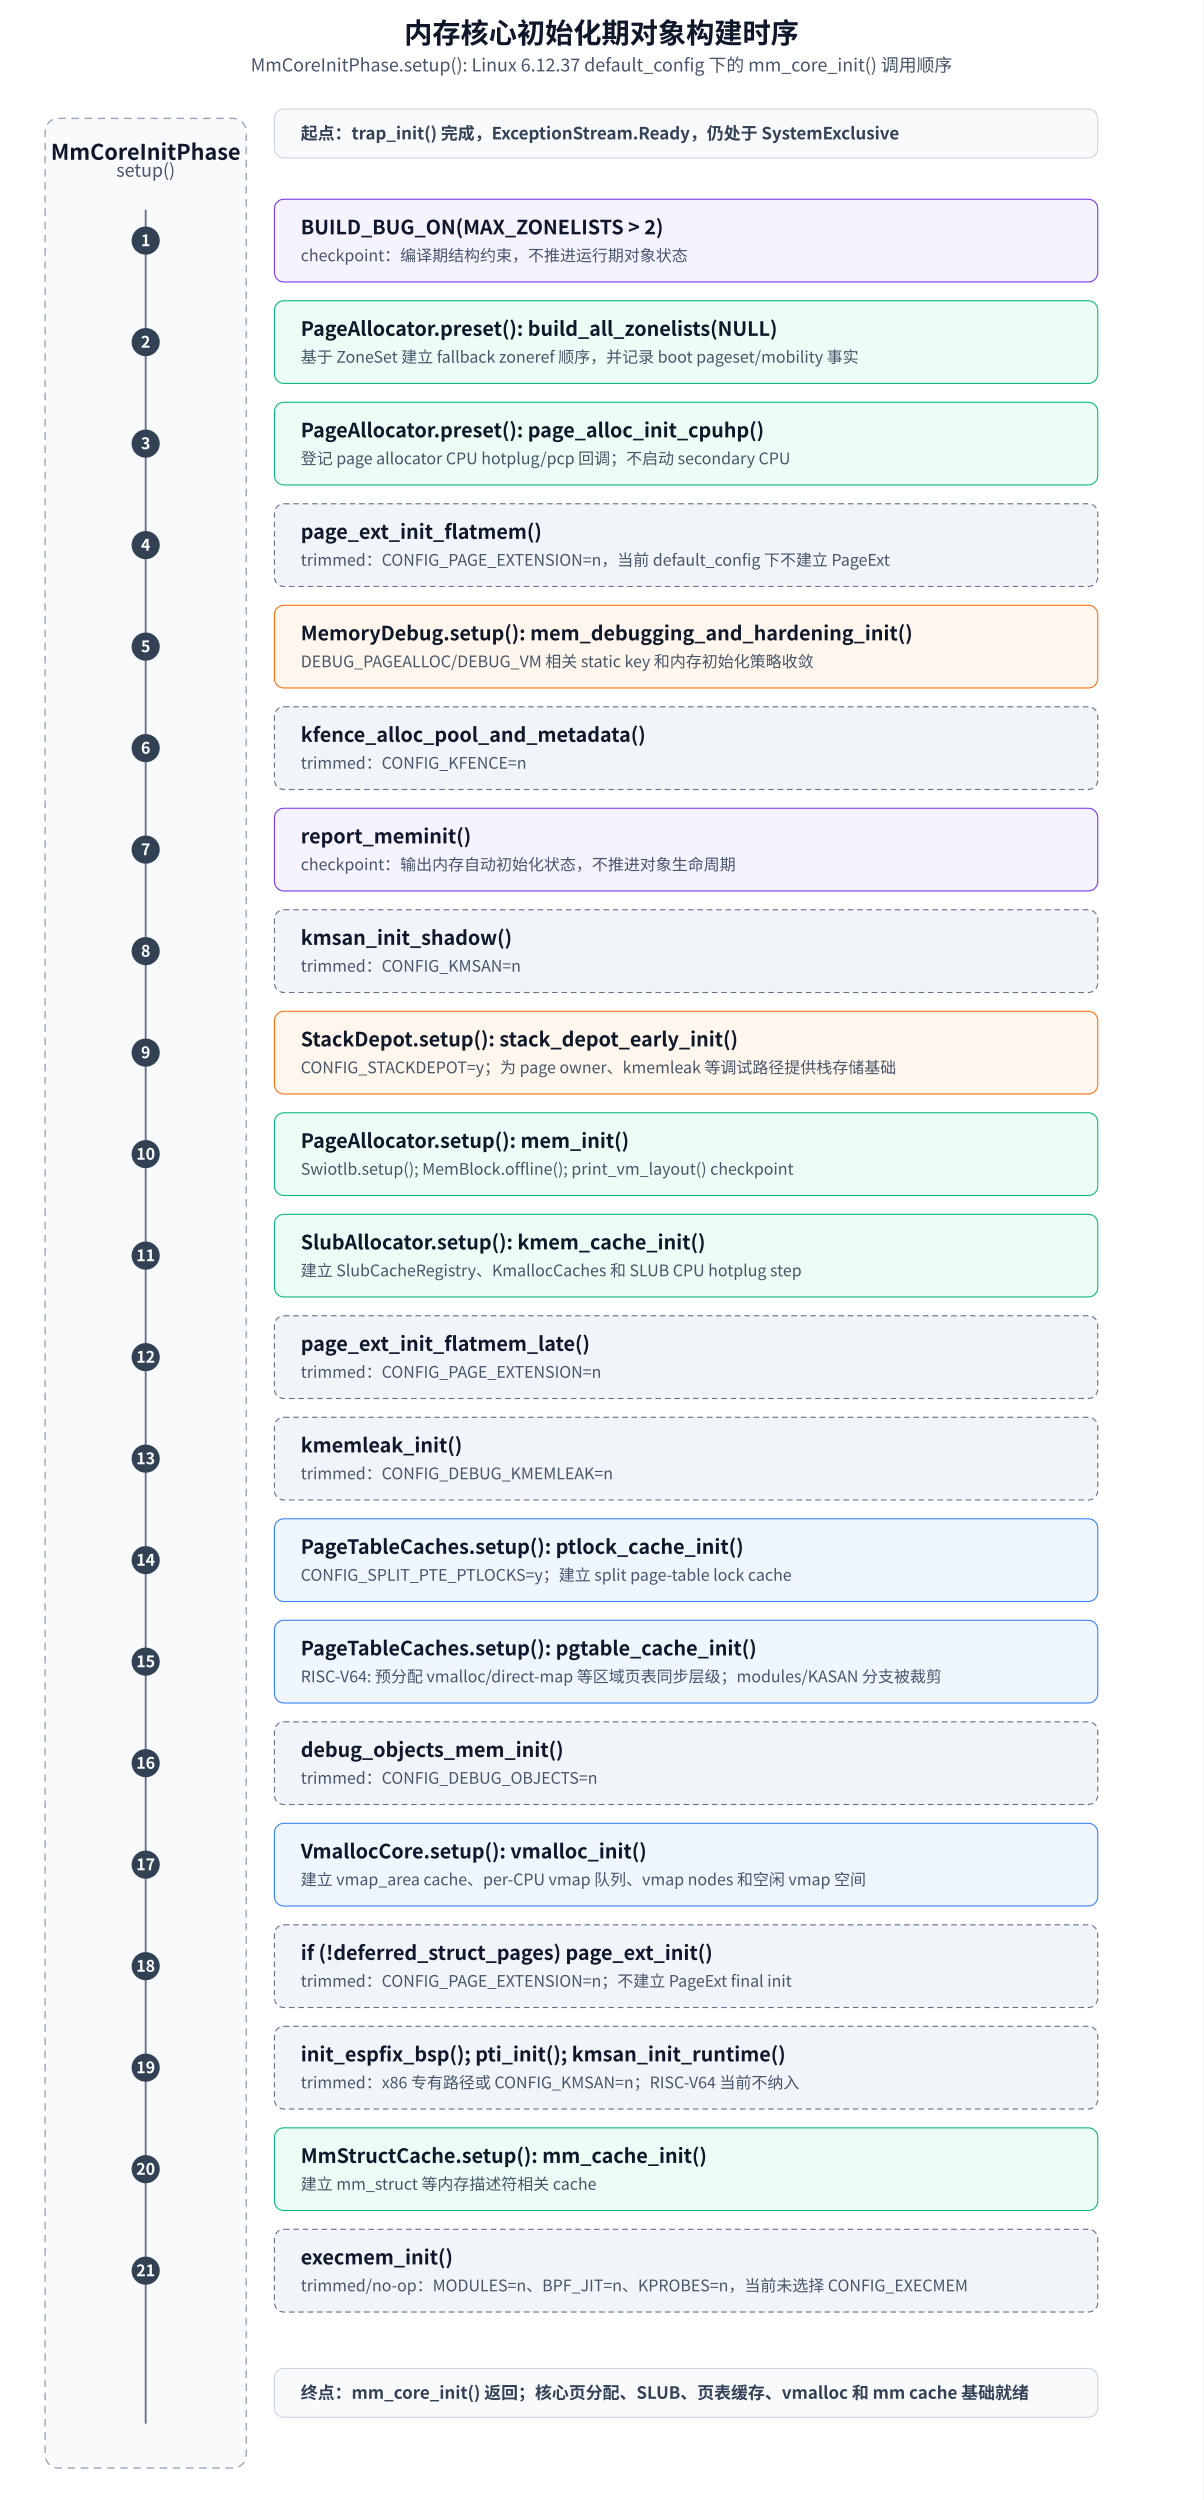
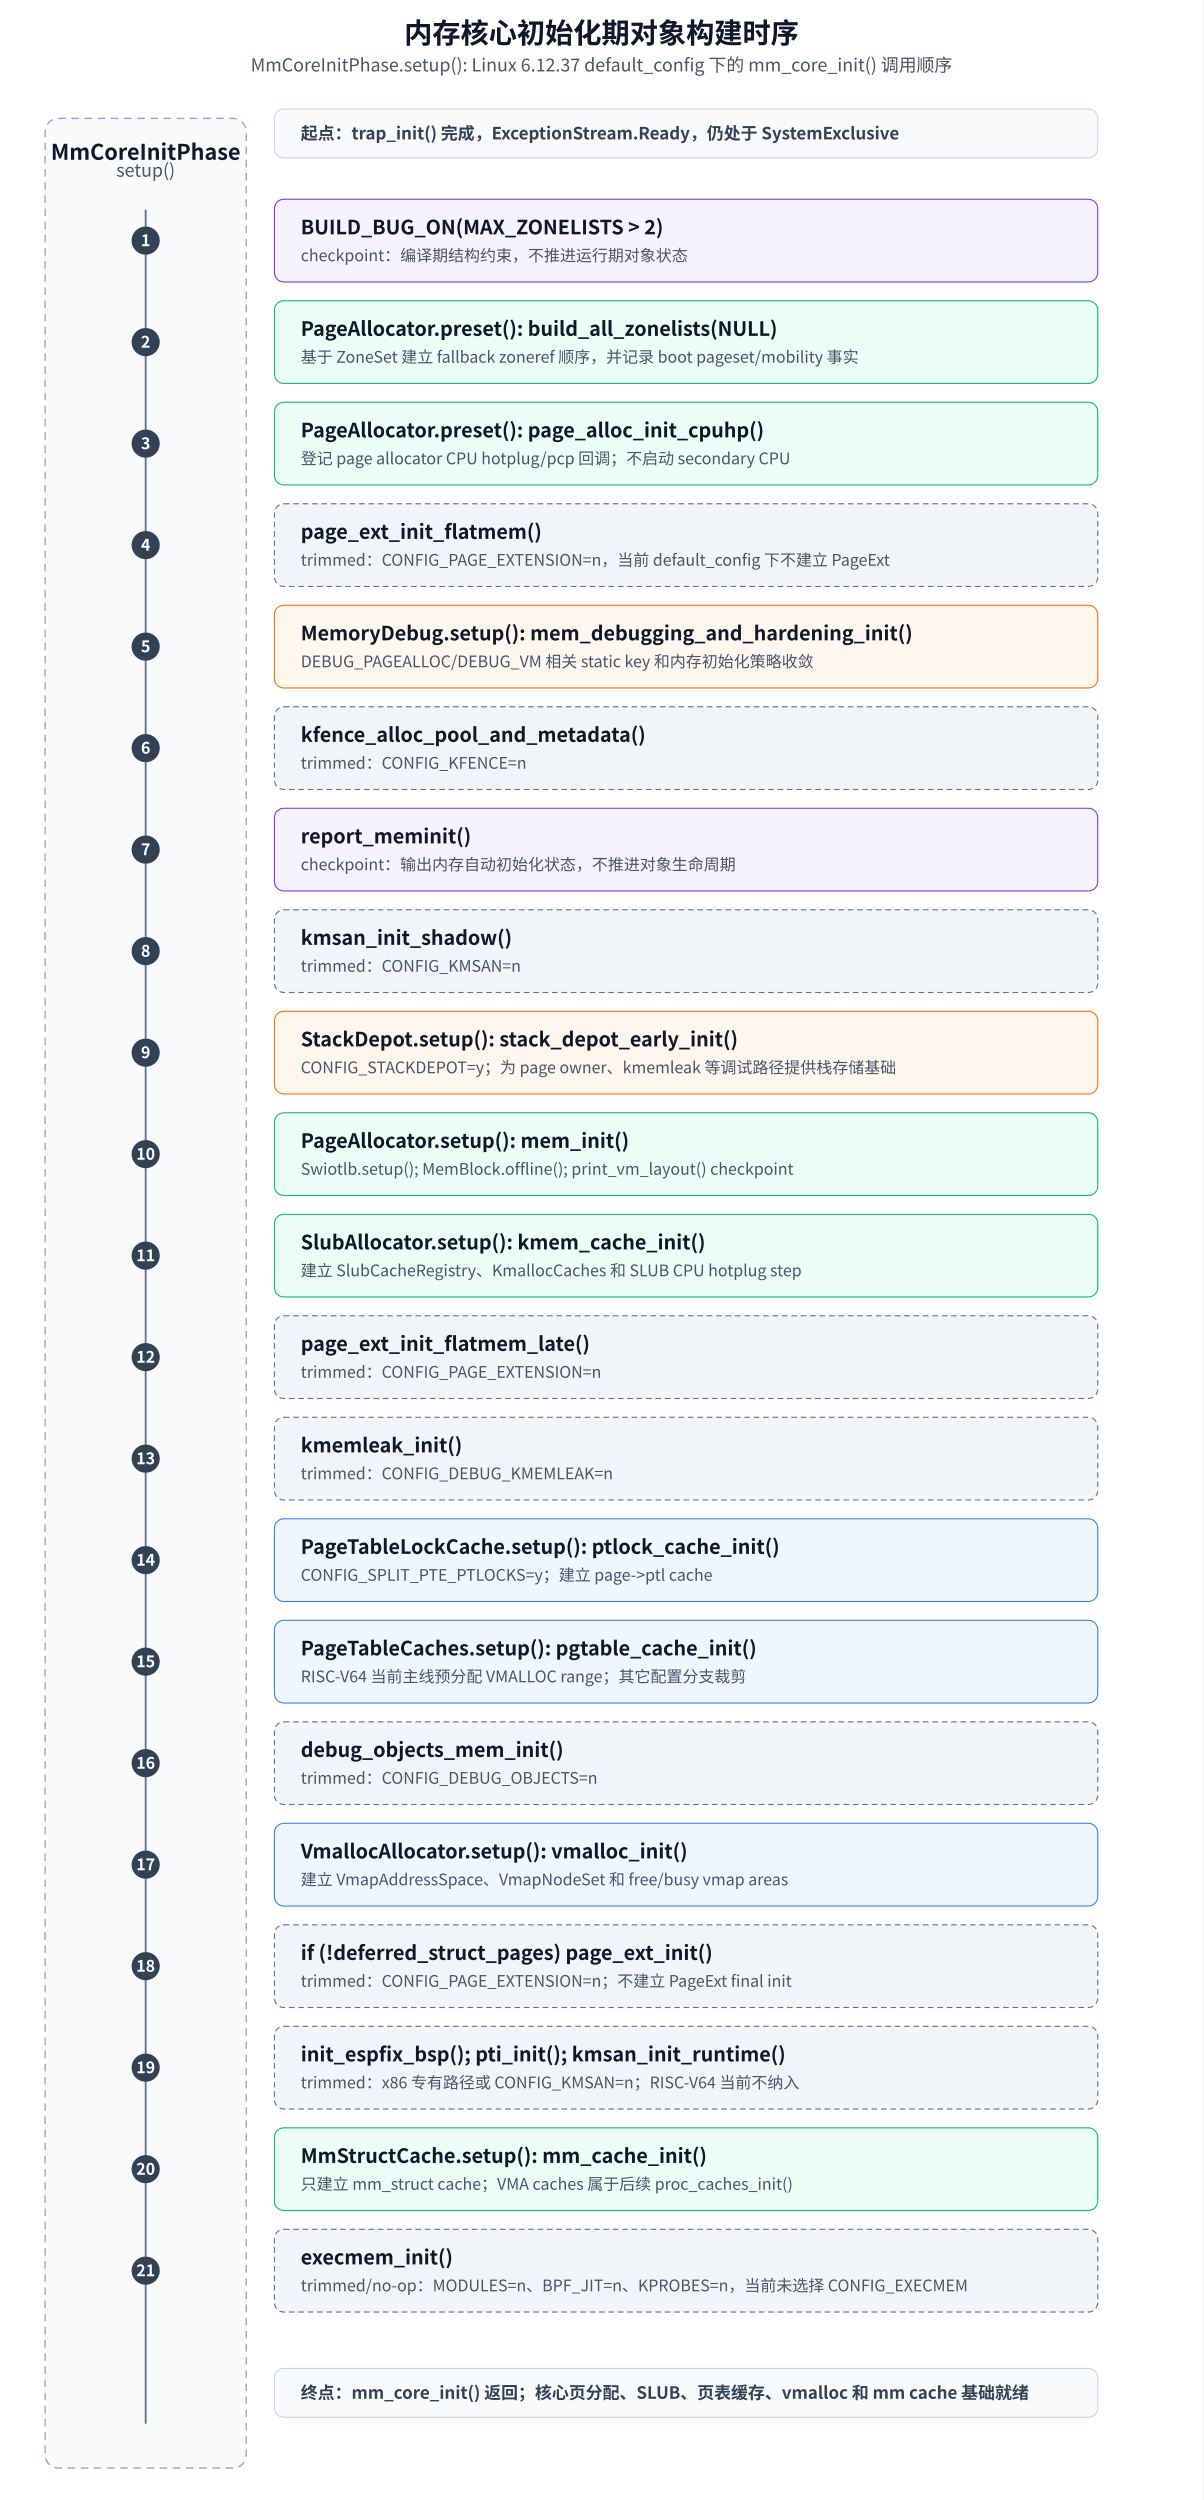
<svg xmlns="http://www.w3.org/2000/svg" width="1280" height="2660" viewBox="0 0 1280 2660" role="img" aria-labelledby="title desc">
  <defs>
    <style>
      text {
        font-family: "Microsoft YaHei", "Noto Sans CJK SC", "Source Han Sans SC", Arial, sans-serif;
        fill: #0f172a;
      }
      .title { font-size: 30px; font-weight: 600; }
      .subtitle { font-size: 19px; fill: #475569; }
      .lane { fill: #f8fafc; stroke: #94a3b8; stroke-width: 1.4; stroke-dasharray: 8 6; }
      .box { fill: #ffffff; stroke: #334155; stroke-width: 1.2; }
      .stage { fill: #f8fafc; stroke: #cbd5e1; stroke-width: 1.2; }
      .formal { fill: #ecfdf5; stroke: #10b981; }
      .debug { fill: #fff7ed; stroke: #f97316; }
      .alloc { fill: #eff6ff; stroke: #3b82f6; }
      .checkpoint { fill: #f5f3ff; stroke: #7c3aed; }
      .trimmed { fill: #f1f5f9; stroke: #64748b; stroke-dasharray: 6 4; }
      .obj { font-size: 23px; font-weight: 600; dominant-baseline: middle; }
      .line1 { font-size: 21px; font-weight: 600; dominant-baseline: middle; }
      .line2 { font-size: 17px; fill: #475569; dominant-baseline: middle; }
      .boundary { font-size: 18px; font-weight: 600; fill: #334155; dominant-baseline: middle; }
      .num { font-size: 17px; font-weight: 600; fill: #ffffff; text-anchor: middle; dominant-baseline: middle; }
      .timeline { stroke: #64748b; stroke-width: 2; stroke-linecap: round; }
      .dot { fill: #334155; }
    </style>
  </defs>
  <rect x="0" y="0" width="1280" height="2660" fill="#ffffff" />
  <text x="640" y="46" text-anchor="middle" class="title">内存核心初始化期对象构建时序</text>
  <text x="640" y="76" text-anchor="middle" class="subtitle">MmCoreInitPhase.setup(): Linux 6.12.37 default_config 下的 mm_core_init() 调用顺序</text>
  <rect x="48" y="126" width="214" height="2500" rx="14" class="lane" />
  <text x="155" y="162" text-anchor="middle" class="obj">MmCoreInitPhase</text>
  <text x="155" y="188" text-anchor="middle" class="subtitle">setup()</text>
  <line x1="155" y1="224" x2="155" y2="2578" class="timeline" />
  <rect x="292" y="116" width="876" height="52" rx="10" class="stage" />
  <text x="320" y="142" class="boundary">起点：trap_init() 完成，ExceptionStream.Ready，仍处于 SystemExclusive</text>
  <g transform="translate(0 -60)">
    <g transform="translate(0 68)">
      <circle cx="155" cy="248" r="15" class="dot" />
      <text x="155" y="248" class="num">1</text>
      <rect x="292" y="204" width="876" height="88" rx="10" class="box checkpoint" />
      <text x="320" y="234" class="line1">BUILD_BUG_ON(MAX_ZONELISTS &gt; 2)</text>
      <text x="320" y="264" class="line2">checkpoint：编译期结构约束，不推进运行期对象状态</text>
    </g>
    <g transform="translate(0 176)">
      <circle cx="155" cy="248" r="15" class="dot" />
      <text x="155" y="248" class="num">2</text>
      <rect x="292" y="204" width="876" height="88" rx="10" class="box formal" />
      <text x="320" y="234" class="line1">PageAllocator.preset(): build_all_zonelists(NULL)</text>
      <text x="320" y="264" class="line2">基于 ZoneSet 建立 fallback zoneref 顺序，并记录 boot pageset/mobility 事实</text>
    </g>
    <g transform="translate(0 284)">
      <circle cx="155" cy="248" r="15" class="dot" />
      <text x="155" y="248" class="num">3</text>
      <rect x="292" y="204" width="876" height="88" rx="10" class="box formal" />
      <text x="320" y="234" class="line1">PageAllocator.preset(): page_alloc_init_cpuhp()</text>
      <text x="320" y="264" class="line2">登记 page allocator CPU hotplug/pcp 回调；不启动 secondary CPU</text>
    </g>
    <g transform="translate(0 392)">
      <circle cx="155" cy="248" r="15" class="dot" />
      <text x="155" y="248" class="num">4</text>
      <rect x="292" y="204" width="876" height="88" rx="10" class="box trimmed" />
      <text x="320" y="234" class="line1">page_ext_init_flatmem()</text>
      <text x="320" y="264" class="line2">trimmed：CONFIG_PAGE_EXTENSION=n，当前 default_config 下不建立 PageExt</text>
    </g>
    <g transform="translate(0 500)">
      <circle cx="155" cy="248" r="15" class="dot" />
      <text x="155" y="248" class="num">5</text>
      <rect x="292" y="204" width="876" height="88" rx="10" class="box debug" />
      <text x="320" y="234" class="line1">MemoryDebug.setup(): mem_debugging_and_hardening_init()</text>
      <text x="320" y="264" class="line2">DEBUG_PAGEALLOC/DEBUG_VM 相关 static key 和内存初始化策略收敛</text>
    </g>
    <g transform="translate(0 608)">
      <circle cx="155" cy="248" r="15" class="dot" />
      <text x="155" y="248" class="num">6</text>
      <rect x="292" y="204" width="876" height="88" rx="10" class="box trimmed" />
      <text x="320" y="234" class="line1">kfence_alloc_pool_and_metadata()</text>
      <text x="320" y="264" class="line2">trimmed：CONFIG_KFENCE=n</text>
    </g>
    <g transform="translate(0 716)">
      <circle cx="155" cy="248" r="15" class="dot" />
      <text x="155" y="248" class="num">7</text>
      <rect x="292" y="204" width="876" height="88" rx="10" class="box checkpoint" />
      <text x="320" y="234" class="line1">report_meminit()</text>
      <text x="320" y="264" class="line2">checkpoint：输出内存自动初始化状态，不推进对象生命周期</text>
    </g>
    <g transform="translate(0 824)">
      <circle cx="155" cy="248" r="15" class="dot" />
      <text x="155" y="248" class="num">8</text>
      <rect x="292" y="204" width="876" height="88" rx="10" class="box trimmed" />
      <text x="320" y="234" class="line1">kmsan_init_shadow()</text>
      <text x="320" y="264" class="line2">trimmed：CONFIG_KMSAN=n</text>
    </g>
    <g transform="translate(0 932)">
      <circle cx="155" cy="248" r="15" class="dot" />
      <text x="155" y="248" class="num">9</text>
      <rect x="292" y="204" width="876" height="88" rx="10" class="box debug" />
      <text x="320" y="234" class="line1">StackDepot.setup(): stack_depot_early_init()</text>
      <text x="320" y="264" class="line2">CONFIG_STACKDEPOT=y；为 page owner、kmemleak 等调试路径提供栈存储基础</text>
    </g>
    <g transform="translate(0 1040)">
      <circle cx="155" cy="248" r="15" class="dot" />
      <text x="155" y="248" class="num">10</text>
      <rect x="292" y="204" width="876" height="88" rx="10" class="box formal" />
      <text x="320" y="234" class="line1">PageAllocator.setup(): mem_init()</text>
      <text x="320" y="264" class="line2">Swiotlb.setup(); MemBlock.offline(); print_vm_layout() checkpoint</text>
    </g>
    <g transform="translate(0 1148)">
      <circle cx="155" cy="248" r="15" class="dot" />
      <text x="155" y="248" class="num">11</text>
      <rect x="292" y="204" width="876" height="88" rx="10" class="box formal" />
      <text x="320" y="234" class="line1">SlubAllocator.setup(): kmem_cache_init()</text>
      <text x="320" y="264" class="line2">建立 SlubCacheRegistry、KmallocCaches 和 SLUB CPU hotplug step</text>
    </g>
    <g transform="translate(0 1256)">
      <circle cx="155" cy="248" r="15" class="dot" />
      <text x="155" y="248" class="num">12</text>
      <rect x="292" y="204" width="876" height="88" rx="10" class="box trimmed" />
      <text x="320" y="234" class="line1">page_ext_init_flatmem_late()</text>
      <text x="320" y="264" class="line2">trimmed：CONFIG_PAGE_EXTENSION=n</text>
    </g>
    <g transform="translate(0 1364)">
      <circle cx="155" cy="248" r="15" class="dot" />
      <text x="155" y="248" class="num">13</text>
      <rect x="292" y="204" width="876" height="88" rx="10" class="box trimmed" />
      <text x="320" y="234" class="line1">kmemleak_init()</text>
      <text x="320" y="264" class="line2">trimmed：CONFIG_DEBUG_KMEMLEAK=n</text>
    </g>
    <g transform="translate(0 1472)">
      <circle cx="155" cy="248" r="15" class="dot" />
      <text x="155" y="248" class="num">14</text>
      <rect x="292" y="204" width="876" height="88" rx="10" class="box alloc" />
-       <text x="320" y="234" class="line1">PageTableCaches.setup(): ptlock_cache_init()</text>
-       <text x="320" y="264" class="line2">CONFIG_SPLIT_PTE_PTLOCKS=y；建立 split page-table lock cache</text>
+       <text x="320" y="234" class="line1">PageTableLockCache.setup(): ptlock_cache_init()</text>
+       <text x="320" y="264" class="line2">CONFIG_SPLIT_PTE_PTLOCKS=y；建立 page-&gt;ptl cache</text>
    </g>
    <g transform="translate(0 1580)">
      <circle cx="155" cy="248" r="15" class="dot" />
      <text x="155" y="248" class="num">15</text>
      <rect x="292" y="204" width="876" height="88" rx="10" class="box alloc" />
      <text x="320" y="234" class="line1">PageTableCaches.setup(): pgtable_cache_init()</text>
-       <text x="320" y="264" class="line2">RISC-V64: 预分配 vmalloc/direct-map 等区域页表同步层级；modules/KASAN 分支被裁剪</text>
+       <text x="320" y="264" class="line2">RISC-V64 当前主线预分配 VMALLOC range；其它配置分支裁剪</text>
    </g>
    <g transform="translate(0 1688)">
      <circle cx="155" cy="248" r="15" class="dot" />
      <text x="155" y="248" class="num">16</text>
      <rect x="292" y="204" width="876" height="88" rx="10" class="box trimmed" />
      <text x="320" y="234" class="line1">debug_objects_mem_init()</text>
      <text x="320" y="264" class="line2">trimmed：CONFIG_DEBUG_OBJECTS=n</text>
    </g>
    <g transform="translate(0 1796)">
      <circle cx="155" cy="248" r="15" class="dot" />
      <text x="155" y="248" class="num">17</text>
      <rect x="292" y="204" width="876" height="88" rx="10" class="box alloc" />
-       <text x="320" y="234" class="line1">VmallocCore.setup(): vmalloc_init()</text>
-       <text x="320" y="264" class="line2">建立 vmap_area cache、per-CPU vmap 队列、vmap nodes 和空闲 vmap 空间</text>
+       <text x="320" y="234" class="line1">VmallocAllocator.setup(): vmalloc_init()</text>
+       <text x="320" y="264" class="line2">建立 VmapAddressSpace、VmapNodeSet 和 free/busy vmap areas</text>
    </g>
    <g transform="translate(0 1904)">
      <circle cx="155" cy="248" r="15" class="dot" />
      <text x="155" y="248" class="num">18</text>
      <rect x="292" y="204" width="876" height="88" rx="10" class="box trimmed" />
      <text x="320" y="234" class="line1">if (!deferred_struct_pages) page_ext_init()</text>
      <text x="320" y="264" class="line2">trimmed：CONFIG_PAGE_EXTENSION=n；不建立 PageExt final init</text>
    </g>
    <g transform="translate(0 2012)">
      <circle cx="155" cy="248" r="15" class="dot" />
      <text x="155" y="248" class="num">19</text>
      <rect x="292" y="204" width="876" height="88" rx="10" class="box trimmed" />
      <text x="320" y="234" class="line1">init_espfix_bsp(); pti_init(); kmsan_init_runtime()</text>
      <text x="320" y="264" class="line2">trimmed：x86 专有路径或 CONFIG_KMSAN=n；RISC-V64 当前不纳入</text>
    </g>
    <g transform="translate(0 2120)">
      <circle cx="155" cy="248" r="15" class="dot" />
      <text x="155" y="248" class="num">20</text>
      <rect x="292" y="204" width="876" height="88" rx="10" class="box formal" />
      <text x="320" y="234" class="line1">MmStructCache.setup(): mm_cache_init()</text>
-       <text x="320" y="264" class="line2">建立 mm_struct 等内存描述符相关 cache</text>
+       <text x="320" y="264" class="line2">只建立 mm_struct cache；VMA caches 属于后续 proc_caches_init()</text>
    </g>
    <g transform="translate(0 2228)">
      <circle cx="155" cy="248" r="15" class="dot" />
      <text x="155" y="248" class="num">21</text>
      <rect x="292" y="204" width="876" height="88" rx="10" class="box trimmed" />
      <text x="320" y="234" class="line1">execmem_init()</text>
      <text x="320" y="264" class="line2">trimmed/no-op：MODULES=n、BPF_JIT=n、KPROBES=n，当前未选择 CONFIG_EXECMEM</text>
    </g>
  </g>
  <rect x="292" y="2520" width="876" height="52" rx="10" class="stage" />
  <text x="320" y="2546" class="boundary">终点：mm_core_init() 返回；核心页分配、SLUB、页表缓存、vmalloc 和 mm cache 基础就绪</text>
</svg>
